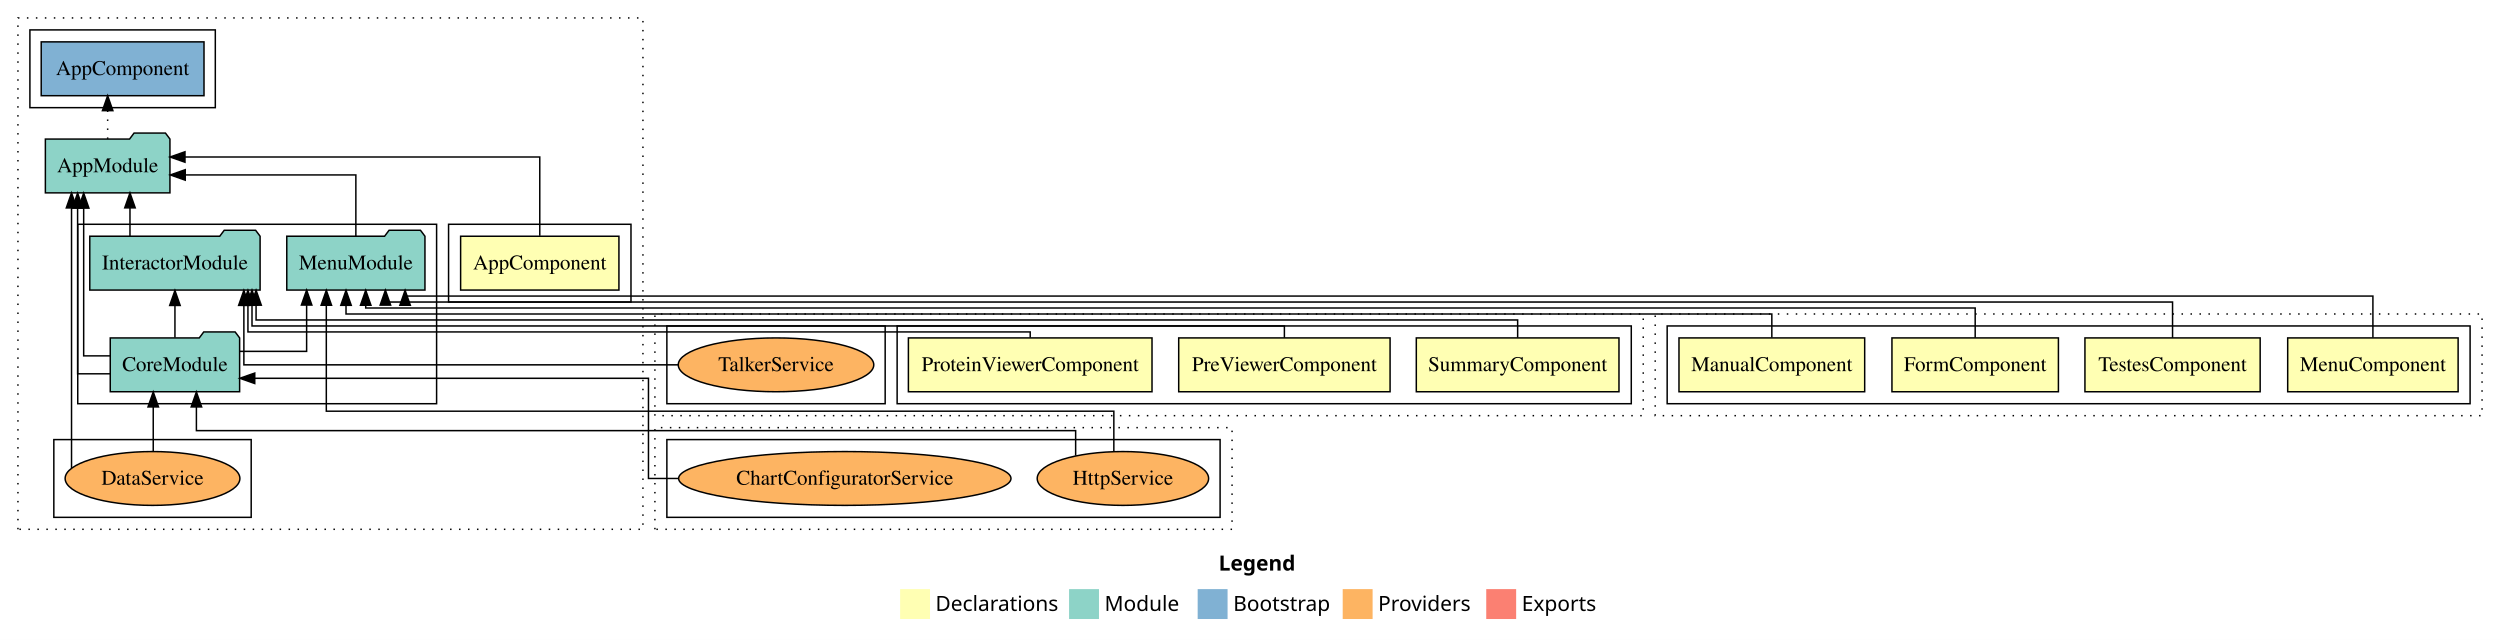
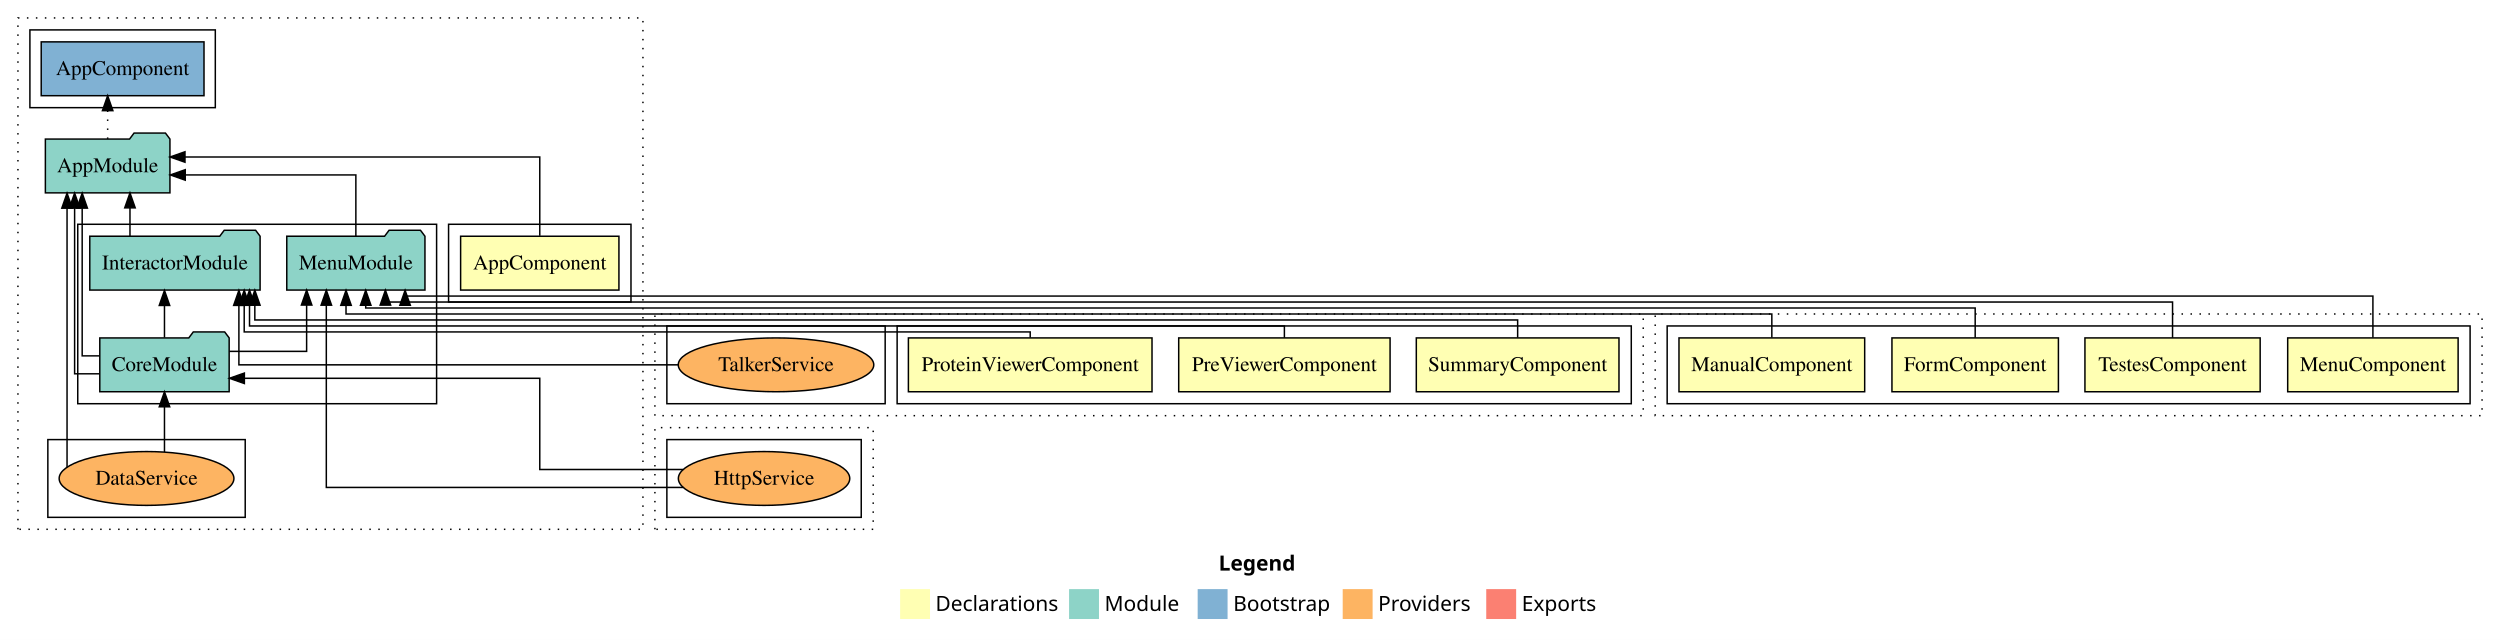
<svg xmlns="http://www.w3.org/2000/svg" width="1672pt" height="428pt" viewBox="0.00 0.00 1672.00 428.00">
  <g id="graph0" class="graph" transform="scale(1 1) rotate(0) translate(4 424)">
    <polygon fill="#ffffff" stroke="transparent" points="-4,4 -4,-424 1668,-424 1668,4 -4,4" />
    <text text-anchor="start" x="811.009" y="-42.4" font-family="sans-serif" font-weight="bold" font-size="14.00" fill="#000000">Legend</text>
    <polygon fill="#ffffb3" stroke="transparent" points="598,-10 598,-30 618,-30 618,-10 598,-10" />
    <text text-anchor="start" x="621.629" y="-15.4" font-family="sans-serif" font-size="14.00" fill="#000000">  Declarations</text>
    <polygon fill="#8dd3c7" stroke="transparent" points="711,-10 711,-30 731,-30 731,-10 711,-10" />
    <text text-anchor="start" x="734.725" y="-15.4" font-family="sans-serif" font-size="14.00" fill="#000000">  Module</text>
    <polygon fill="#80b1d3" stroke="transparent" points="797,-10 797,-30 817,-30 817,-10 797,-10" />
    <text text-anchor="start" x="820.781" y="-15.4" font-family="sans-serif" font-size="14.00" fill="#000000">  Bootstrap</text>
    <polygon fill="#fdb462" stroke="transparent" points="894,-10 894,-30 914,-30 914,-10 894,-10" />
    <text text-anchor="start" x="917.673" y="-15.4" font-family="sans-serif" font-size="14.00" fill="#000000">  Providers</text>
    <polygon fill="#fb8072" stroke="transparent" points="990,-10 990,-30 1010,-30 1010,-10 990,-10" />
    <text text-anchor="start" x="1013.726" y="-15.4" font-family="sans-serif" font-size="14.00" fill="#000000">  Exports</text>
    <g id="clust1" class="cluster">
      <polygon fill="none" stroke="#000000" stroke-dasharray="1,5" points="8,-70 8,-412 426,-412 426,-70 8,-70" />
    </g>
    <g id="clust2" class="cluster">
      <polygon fill="none" stroke="#000000" points="296,-222 296,-274 418,-274 418,-222 296,-222" />
    </g>
    <g id="clust4" class="cluster">
      <polygon fill="none" stroke="#000000" points="48,-154 48,-274 288,-274 288,-154 48,-154" />
    </g>
    <g id="clust6" class="cluster">
      <polygon fill="none" stroke="#000000" points="16,-352 16,-404 140,-404 140,-352 16,-352" />
    </g>
    <g id="clust7" class="cluster">
-       <polygon fill="none" stroke="#000000" points="32,-78 32,-130 164,-130 164,-78 32,-78" />
+       <polygon fill="none" stroke="#000000" points="28,-78 28,-130 160,-130 160,-78 28,-78" />
    </g>
    <g id="clust8" class="cluster">
-       <polygon fill="none" stroke="#000000" stroke-dasharray="1,5" points="434,-70 434,-138 820,-138 820,-70 434,-70" />
+       <polygon fill="none" stroke="#000000" stroke-dasharray="1,5" points="434,-70 434,-138 580,-138 580,-70 434,-70" />
    </g>
    <g id="clust13" class="cluster">
-       <polygon fill="none" stroke="#000000" points="442,-78 442,-130 812,-130 812,-78 442,-78" />
+       <polygon fill="none" stroke="#000000" points="442,-78 442,-130 572,-130 572,-78 442,-78" />
    </g>
    <g id="clust14" class="cluster">
      <polygon fill="none" stroke="#000000" stroke-dasharray="1,5" points="434,-146 434,-214 1095,-214 1095,-146 434,-146" />
    </g>
    <g id="clust15" class="cluster">
      <polygon fill="none" stroke="#000000" points="596,-154 596,-206 1087,-206 1087,-154 596,-154" />
    </g>
    <g id="clust22" class="cluster">
      <polygon fill="none" stroke="#000000" points="442,-154 442,-206 588,-206 588,-154 442,-154" />
    </g>
    <g id="clust23" class="cluster">
      <polygon fill="none" stroke="#000000" stroke-dasharray="1,5" points="1103,-146 1103,-214 1656,-214 1656,-146 1103,-146" />
    </g>
    <g id="clust24" class="cluster">
      <polygon fill="none" stroke="#000000" points="1111,-154 1111,-206 1648,-206 1648,-154 1111,-154" />
    </g>
    <g id="node1" class="node">
      <polygon fill="#ffffb3" stroke="#000000" points="409.94,-266 304.06,-266 304.06,-230 409.94,-230 409.94,-266" />
      <text text-anchor="middle" x="357" y="-243.8" font-family="Times,serif" font-size="14.00" fill="#000000">AppComponent</text>
    </g>
    <g id="node2" class="node">
      <polygon fill="#8dd3c7" stroke="#000000" points="109.657,-331 106.657,-335 85.657,-335 82.657,-331 26.343,-331 26.343,-295 109.657,-295 109.657,-331" />
      <text text-anchor="middle" x="68" y="-308.8" font-family="Times,serif" font-size="14.00" fill="#000000">AppModule</text>
    </g>
    <g id="edge1" class="edge">
      <path fill="none" stroke="#000000" d="M357,-266.284C357,-287.321 357,-319 357,-319 357,-319 119.714,-319 119.714,-319" />
      <polygon fill="#000000" stroke="#000000" points="119.715,-315.5 109.714,-319 119.714,-322.5 119.715,-315.5" />
    </g>
    <g id="node6" class="node">
      <polygon fill="#80b1d3" stroke="#000000" points="132.439,-396 23.561,-396 23.561,-360 132.439,-360 132.439,-396" />
      <text text-anchor="middle" x="78" y="-373.8" font-family="Times,serif" font-size="14.00" fill="#000000">AppComponent </text>
    </g>
    <g id="edge6" class="edge">
      <path fill="none" stroke="#000000" stroke-dasharray="1,5" d="M68,-331.106C68,-331.106 68,-349.991 68,-349.991" />
      <polygon fill="#000000" stroke="#000000" points="64.5,-349.991 68,-359.991 71.5,-349.991 64.5,-349.991" />
    </g>
    <g id="node3" class="node">
-       <polygon fill="#8dd3c7" stroke="#000000" points="156.262,-198 153.262,-202 132.262,-202 129.262,-198 69.738,-198 69.738,-162 156.262,-162 156.262,-198" />
-       <text text-anchor="middle" x="113" y="-175.8" font-family="Times,serif" font-size="14.00" fill="#000000">CoreModule</text>
+       <polygon fill="#8dd3c7" stroke="#000000" points="149.262,-198 146.262,-202 125.262,-202 122.262,-198 62.738,-198 62.738,-162 149.262,-162 149.262,-198" />
+       <text text-anchor="middle" x="106" y="-175.8" font-family="Times,serif" font-size="14.00" fill="#000000">CoreModule</text>
    </g>
    <g id="edge2" class="edge">
-       <path fill="none" stroke="#000000" d="M69.616,-186C59.674,-186 51.961,-186 51.961,-186 51.961,-186 51.961,-284.804 51.961,-284.804" />
-       <polygon fill="#000000" stroke="#000000" points="48.461,-284.804 51.961,-294.804 55.461,-284.804 48.461,-284.804" />
+       <path fill="none" stroke="#000000" d="M62.633,-186C55.812,-186 50.961,-186 50.961,-186 50.961,-186 50.961,-284.804 50.961,-284.804" />
+       <polygon fill="#000000" stroke="#000000" points="47.461,-284.804 50.961,-294.804 54.461,-284.804 47.461,-284.804" />
    </g>
    <g id="edge3" class="edge">
-       <path fill="none" stroke="#000000" d="M69.578,-174C57.636,-174 47.901,-174 47.901,-174 47.901,-174 47.901,-284.828 47.901,-284.828" />
-       <polygon fill="#000000" stroke="#000000" points="44.401,-284.828 47.901,-294.828 51.401,-284.828 44.401,-284.828" />
+       <path fill="none" stroke="#000000" d="M62.642,-174C53.165,-174 45.901,-174 45.901,-174 45.901,-174 45.901,-284.828 45.901,-284.828" />
+       <polygon fill="#000000" stroke="#000000" points="42.401,-284.828 45.901,-294.828 49.401,-284.828 42.401,-284.828" />
    </g>
    <g id="node4" class="node">
      <polygon fill="#8dd3c7" stroke="#000000" points="169.957,-266 166.957,-270 145.957,-270 142.957,-266 56.043,-266 56.043,-230 169.957,-230 169.957,-266" />
      <text text-anchor="middle" x="113" y="-243.8" font-family="Times,serif" font-size="14.00" fill="#000000">InteractorModule</text>
    </g>
-     <g id="edge14" class="edge">
-       <path fill="none" stroke="#000000" d="M113,-198.223C113,-198.223 113,-219.727 113,-219.727" />
-       <polygon fill="#000000" stroke="#000000" points="109.5,-219.727 113,-229.727 116.5,-219.727 109.5,-219.727" />
+     <g id="edge13" class="edge">
+       <path fill="none" stroke="#000000" d="M106,-198.223C106,-198.223 106,-219.727 106,-219.727" />
+       <polygon fill="#000000" stroke="#000000" points="102.5,-219.727 106,-229.727 109.5,-219.727 102.5,-219.727" />
    </g>
    <g id="node5" class="node">
      <polygon fill="#8dd3c7" stroke="#000000" points="280.209,-266 277.209,-270 256.209,-270 253.209,-266 187.791,-266 187.791,-230 280.209,-230 280.209,-266" />
      <text text-anchor="middle" x="234" y="-243.8" font-family="Times,serif" font-size="14.00" fill="#000000">MenuModule</text>
    </g>
-     <g id="edge20" class="edge">
-       <path fill="none" stroke="#000000" d="M156.518,-189C178.706,-189 201.068,-189 201.068,-189 201.068,-189 201.068,-219.977 201.068,-219.977" />
+     <g id="edge19" class="edge">
+       <path fill="none" stroke="#000000" d="M149.361,-189C174.434,-189 201.068,-189 201.068,-189 201.068,-189 201.068,-219.977 201.068,-219.977" />
      <polygon fill="#000000" stroke="#000000" points="197.568,-219.977 201.068,-229.977 204.568,-219.977 197.568,-219.977" />
    </g>
    <g id="edge4" class="edge">
      <path fill="none" stroke="#000000" d="M82.925,-266.106C82.925,-266.106 82.925,-284.991 82.925,-284.991" />
      <polygon fill="#000000" stroke="#000000" points="79.425,-284.991 82.925,-294.991 86.425,-284.991 79.425,-284.991" />
    </g>
    <g id="edge5" class="edge">
      <path fill="none" stroke="#000000" d="M234,-266.022C234,-283.373 234,-307 234,-307 234,-307 119.889,-307 119.889,-307" />
      <polygon fill="#000000" stroke="#000000" points="119.889,-303.5 109.889,-307 119.889,-310.5 119.889,-303.5" />
    </g>
    <g id="node7" class="node">
-       <ellipse fill="#fdb462" stroke="#000000" cx="98" cy="-104" rx="58.441" ry="18" />
-       <text text-anchor="middle" x="98" y="-99.8" font-family="Times,serif" font-size="14.00" fill="#000000">DataService</text>
+       <ellipse fill="#fdb462" stroke="#000000" cx="94" cy="-104" rx="58.441" ry="18" />
+       <text text-anchor="middle" x="94" y="-99.8" font-family="Times,serif" font-size="14.00" fill="#000000">DataService</text>
    </g>
    <g id="edge7" class="edge">
-       <path fill="none" stroke="#000000" d="M43.84,-110.954C43.84,-110.954 43.84,-284.954 43.84,-284.954" />
-       <polygon fill="#000000" stroke="#000000" points="40.34,-284.954 43.84,-294.954 47.34,-284.955 40.34,-284.954" />
+       <path fill="none" stroke="#000000" d="M40.84,-111.438C40.84,-111.438 40.84,-284.78 40.84,-284.78" />
+       <polygon fill="#000000" stroke="#000000" points="37.34,-284.78 40.84,-294.78 44.34,-284.78 37.34,-284.78" />
+     </g>
+     <g id="edge8" class="edge">
+       <path fill="none" stroke="#000000" d="M106,-121.627C106,-121.627 106,-151.941 106,-151.941" />
+       <polygon fill="#000000" stroke="#000000" points="102.5,-151.941 106,-161.941 109.5,-151.941 102.5,-151.941" />
+     </g>
+     <g id="node8" class="node">
+       <ellipse fill="#fdb462" stroke="#000000" cx="507" cy="-104" rx="57.319" ry="18" />
+       <text text-anchor="middle" x="507" y="-99.8" font-family="Times,serif" font-size="14.00" fill="#000000">HttpService</text>
    </g>
    <g id="edge9" class="edge">
-       <path fill="none" stroke="#000000" d="M98.486,-122.011C98.486,-122.011 98.486,-151.855 98.486,-151.855" />
-       <polygon fill="#000000" stroke="#000000" points="94.986,-151.855 98.486,-161.855 101.986,-151.855 94.986,-151.855" />
+       <path fill="none" stroke="#000000" d="M452.847,-110C409.881,-110 357,-110 357,-110 357,-110 357,-171 357,-171 357,-171 159.434,-171 159.434,-171" />
+       <polygon fill="#000000" stroke="#000000" points="159.434,-167.5 149.434,-171 159.434,-174.5 159.434,-167.5" />
    </g>
-     <g id="node8" class="node">
-       <ellipse fill="#fdb462" stroke="#000000" cx="561" cy="-104" rx="111.154" ry="18" />
-       <text text-anchor="middle" x="561" y="-99.8" font-family="Times,serif" font-size="14.00" fill="#000000">ChartConfiguratorService</text>
-     </g>
-     <g id="edge8" class="edge">
-       <path fill="none" stroke="#000000" d="M449.639,-104C437.648,-104 429.696,-104 429.696,-104 429.696,-104 429.696,-171 429.696,-171 429.696,-171 166.371,-171 166.371,-171" />
-       <polygon fill="#000000" stroke="#000000" points="166.371,-167.5 156.371,-171 166.371,-174.5 166.371,-167.5" />
+     <g id="edge20" class="edge">
+       <path fill="none" stroke="#000000" d="M452.962,-98C368.371,-98 214.241,-98 214.241,-98 214.241,-98 214.241,-219.906 214.241,-219.906" />
+       <polygon fill="#000000" stroke="#000000" points="210.741,-219.906 214.241,-229.906 217.741,-219.906 210.741,-219.906" />
    </g>
    <g id="node9" class="node">
-       <ellipse fill="#fdb462" stroke="#000000" cx="747" cy="-104" rx="57.319" ry="18" />
-       <text text-anchor="middle" x="747" y="-99.8" font-family="Times,serif" font-size="14.00" fill="#000000">HttpService</text>
-     </g>
-     <g id="edge10" class="edge">
-       <path fill="none" stroke="#000000" d="M715.388,-119.25C715.388,-127.492 715.388,-136 715.388,-136 715.388,-136 127.353,-136 127.353,-136 127.353,-136 127.353,-151.85 127.353,-151.85" />
-       <polygon fill="#000000" stroke="#000000" points="123.853,-151.849 127.353,-161.85 130.853,-151.85 123.853,-151.849" />
-     </g>
-     <g id="edge21" class="edge">
-       <path fill="none" stroke="#000000" d="M740.935,-122.044C740.935,-134.563 740.935,-149 740.935,-149 740.935,-149 214.241,-149 214.241,-149 214.241,-149 214.241,-219.842 214.241,-219.842" />
-       <polygon fill="#000000" stroke="#000000" points="210.741,-219.842 214.241,-229.842 217.741,-219.842 210.741,-219.842" />
-     </g>
-     <g id="node10" class="node">
      <polygon fill="#ffffb3" stroke="#000000" points="925.684,-198 784.316,-198 784.316,-162 925.684,-162 925.684,-198" />
      <text text-anchor="middle" x="855" y="-175.8" font-family="Times,serif" font-size="14.00" fill="#000000">PreViewerComponent</text>
    </g>
-     <g id="edge11" class="edge">
-       <path fill="none" stroke="#000000" d="M855,-198.058C855,-202.494 855,-206 855,-206 855,-206 164.539,-206 164.539,-206 164.539,-206 164.539,-219.945 164.539,-219.945" />
-       <polygon fill="#000000" stroke="#000000" points="161.039,-219.944 164.539,-229.945 168.039,-219.945 161.039,-219.944" />
+     <g id="edge10" class="edge">
+       <path fill="none" stroke="#000000" d="M855,-198.058C855,-202.494 855,-206 855,-206 855,-206 162.875,-206 162.875,-206 162.875,-206 162.875,-219.945 162.875,-219.945" />
+       <polygon fill="#000000" stroke="#000000" points="159.375,-219.944 162.875,-229.945 166.375,-219.945 159.375,-219.944" />
    </g>
-     <g id="node11" class="node">
+     <g id="node10" class="node">
      <polygon fill="#ffffb3" stroke="#000000" points="766.465,-198 603.535,-198 603.535,-162 766.465,-162 766.465,-198" />
      <text text-anchor="middle" x="685" y="-175.8" font-family="Times,serif" font-size="14.00" fill="#000000">ProteinViewerComponent</text>
    </g>
-     <g id="edge12" class="edge">
-       <path fill="none" stroke="#000000" d="M685,-198.168C685,-200.448 685,-202 685,-202 685,-202 161.82,-202 161.82,-202 161.82,-202 161.82,-219.82 161.82,-219.82" />
-       <polygon fill="#000000" stroke="#000000" points="158.32,-219.82 161.82,-229.82 165.32,-219.82 158.32,-219.82" />
+     <g id="edge11" class="edge">
+       <path fill="none" stroke="#000000" d="M685,-198.168C685,-200.448 685,-202 685,-202 685,-202 159.323,-202 159.323,-202 159.323,-202 159.323,-219.82 159.323,-219.82" />
+       <polygon fill="#000000" stroke="#000000" points="155.824,-219.82 159.323,-229.82 162.824,-219.82 155.824,-219.82" />
    </g>
-     <g id="node12" class="node">
+     <g id="node11" class="node">
      <polygon fill="#ffffb3" stroke="#000000" points="1078.772,-198 943.228,-198 943.228,-162 1078.772,-162 1078.772,-198" />
      <text text-anchor="middle" x="1011" y="-175.8" font-family="Times,serif" font-size="14.00" fill="#000000">SummaryComponent</text>
    </g>
-     <g id="edge13" class="edge">
-       <path fill="none" stroke="#000000" d="M1011,-198.143C1011,-204.461 1011,-210 1011,-210 1011,-210 167.259,-210 167.259,-210 167.259,-210 167.259,-219.89 167.259,-219.89" />
-       <polygon fill="#000000" stroke="#000000" points="163.759,-219.89 167.259,-229.89 170.759,-219.89 163.759,-219.89" />
+     <g id="edge12" class="edge">
+       <path fill="none" stroke="#000000" d="M1011,-198.143C1011,-204.461 1011,-210 1011,-210 1011,-210 166.427,-210 166.427,-210 166.427,-210 166.427,-219.89 166.427,-219.89" />
+       <polygon fill="#000000" stroke="#000000" points="162.927,-219.89 166.427,-229.89 169.927,-219.89 162.927,-219.89" />
    </g>
-     <g id="node13" class="node">
+     <g id="node12" class="node">
      <ellipse fill="#fdb462" stroke="#000000" cx="515" cy="-180" rx="65.384" ry="18" />
      <text text-anchor="middle" x="515" y="-175.8" font-family="Times,serif" font-size="14.00" fill="#000000">TalkerService</text>
    </g>
-     <g id="edge15" class="edge">
-       <path fill="none" stroke="#000000" d="M449.723,-180C346.977,-180 159.1,-180 159.1,-180 159.1,-180 159.1,-219.777 159.1,-219.777" />
-       <polygon fill="#000000" stroke="#000000" points="155.6,-219.777 159.1,-229.777 162.6,-219.777 155.6,-219.777" />
+     <g id="edge14" class="edge">
+       <path fill="none" stroke="#000000" d="M449.53,-180C345.916,-180 155.772,-180 155.772,-180 155.772,-180 155.772,-219.777 155.772,-219.777" />
+       <polygon fill="#000000" stroke="#000000" points="152.272,-219.777 155.772,-229.777 159.272,-219.777 152.272,-219.777" />
    </g>
-     <g id="node14" class="node">
+     <g id="node13" class="node">
      <polygon fill="#ffffb3" stroke="#000000" points="1372.667,-198 1261.333,-198 1261.333,-162 1372.667,-162 1372.667,-198" />
      <text text-anchor="middle" x="1317" y="-175.8" font-family="Times,serif" font-size="14.00" fill="#000000">FormComponent</text>
    </g>
-     <g id="edge16" class="edge">
+     <g id="edge15" class="edge">
      <path fill="none" stroke="#000000" d="M1317,-198.11C1317,-207.897 1317,-218 1317,-218 1317,-218 240.586,-218 240.586,-218 240.586,-218 240.586,-219.857 240.586,-219.857" />
      <polygon fill="#000000" stroke="#000000" points="237.087,-219.857 240.586,-229.857 244.087,-219.857 237.087,-219.857" />
    </g>
-     <g id="node15" class="node">
+     <g id="node14" class="node">
      <polygon fill="#ffffb3" stroke="#000000" points="1243.097,-198 1118.903,-198 1118.903,-162 1243.097,-162 1243.097,-198" />
      <text text-anchor="middle" x="1181" y="-175.8" font-family="Times,serif" font-size="14.00" fill="#000000">ManualComponent</text>
    </g>
-     <g id="edge17" class="edge">
+     <g id="edge16" class="edge">
      <path fill="none" stroke="#000000" d="M1181,-198.194C1181,-206.278 1181,-214 1181,-214 1181,-214 227.414,-214 227.414,-214 227.414,-214 227.414,-219.806 227.414,-219.806" />
      <polygon fill="#000000" stroke="#000000" points="223.914,-219.805 227.414,-229.806 230.914,-219.806 223.914,-219.805" />
    </g>
-     <g id="node16" class="node">
+     <g id="node15" class="node">
      <polygon fill="#ffffb3" stroke="#000000" points="1639.992,-198 1526.008,-198 1526.008,-162 1639.992,-162 1639.992,-198" />
      <text text-anchor="middle" x="1583" y="-175.8" font-family="Times,serif" font-size="14.00" fill="#000000">MenuComponent</text>
    </g>
-     <g id="edge18" class="edge">
+     <g id="edge17" class="edge">
      <path fill="none" stroke="#000000" d="M1583,-198.18C1583,-211.038 1583,-226 1583,-226 1583,-226 266.932,-226 266.932,-226 266.932,-226 266.932,-226.383 266.932,-226.383" />
      <polygon fill="#000000" stroke="#000000" points="263.432,-219.832 266.932,-229.832 270.432,-219.832 263.432,-219.832" />
    </g>
-     <g id="node17" class="node">
+     <g id="node16" class="node">
      <polygon fill="#ffffb3" stroke="#000000" points="1507.594,-198 1390.406,-198 1390.406,-162 1507.594,-162 1507.594,-198" />
      <text text-anchor="middle" x="1449" y="-175.8" font-family="Times,serif" font-size="14.00" fill="#000000">TestesComponent</text>
    </g>
-     <g id="edge19" class="edge">
+     <g id="edge18" class="edge">
      <path fill="none" stroke="#000000" d="M1449,-198.055C1449,-209.439 1449,-222 1449,-222 1449,-222 253.759,-222 253.759,-222 253.759,-222 253.759,-222.794 253.759,-222.794" />
      <polygon fill="#000000" stroke="#000000" points="250.259,-219.942 253.759,-229.942 257.259,-219.942 250.259,-219.942" />
    </g>
  </g>
</svg>
